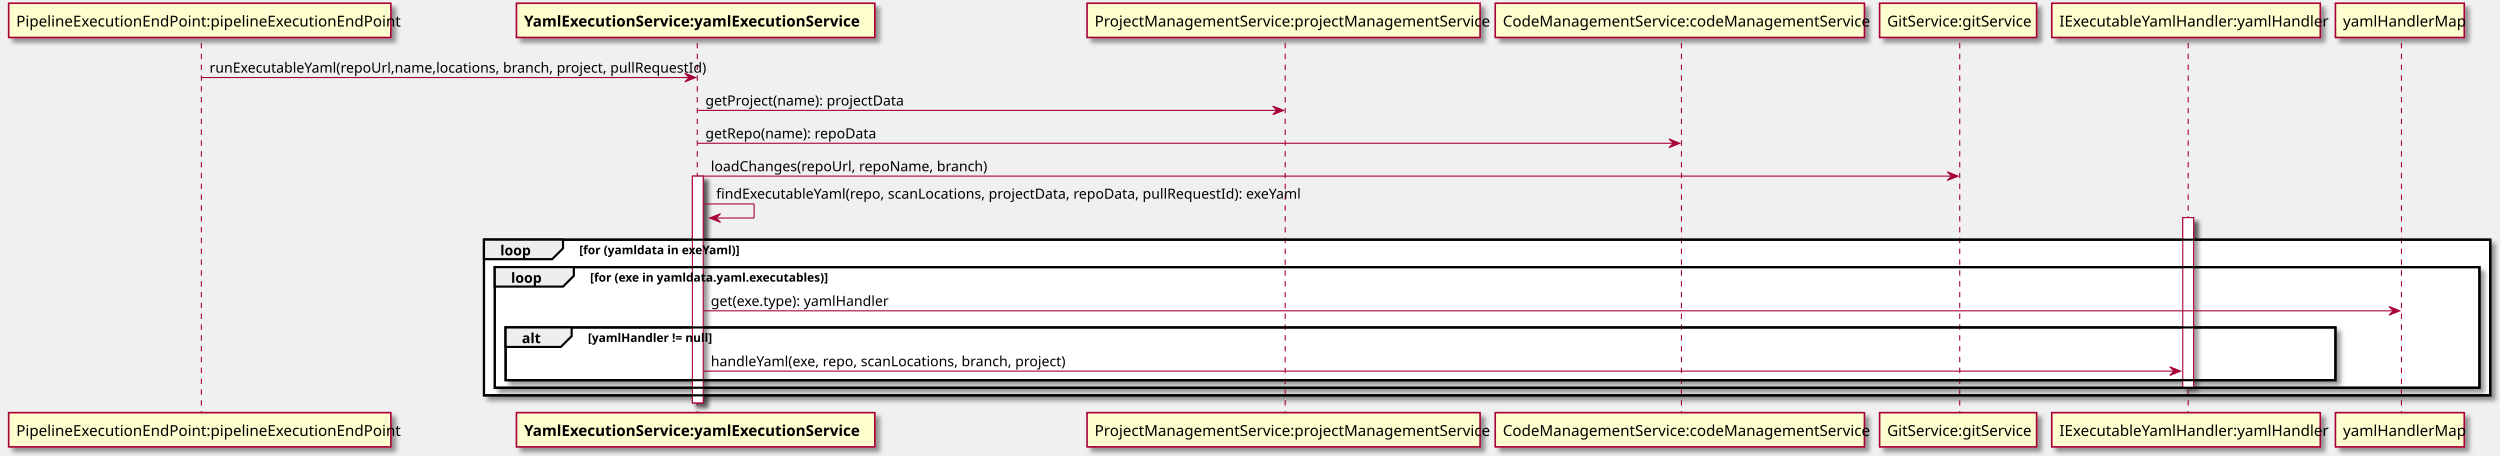
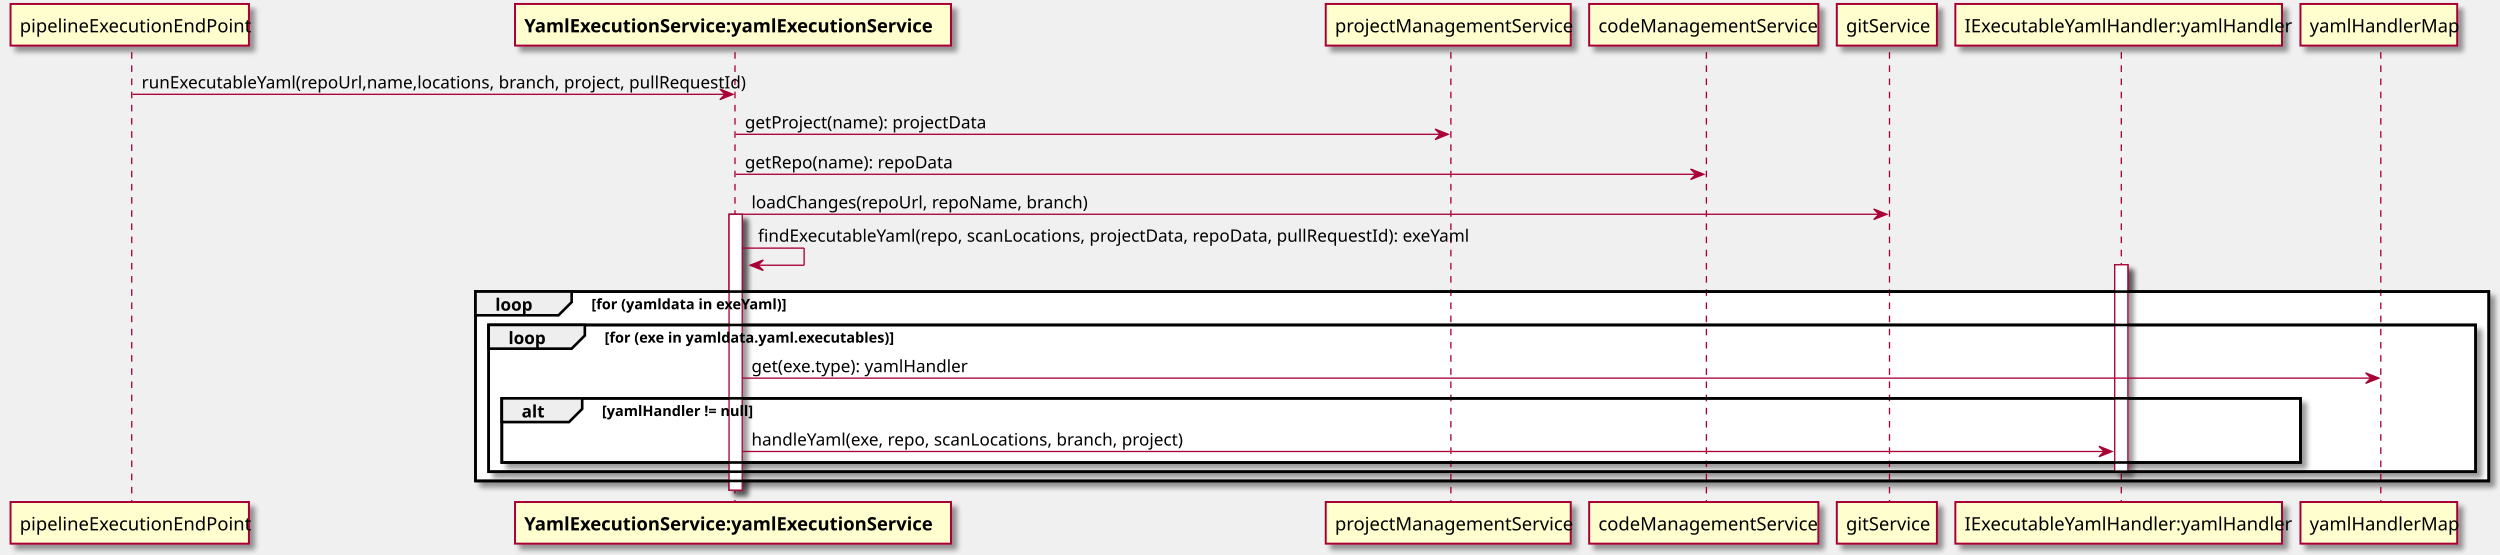
- <svg xmlns="http://www.w3.org/2000/svg" contentScriptType="application/ecmascript" contentStyleType="text/css" height="421px" preserveAspectRatio="none" style="width:2309px;height:421px;" version="1.1" viewBox="0 0 2309 421" width="2309px" zoomAndPan="magnify">
+ <svg xmlns="http://www.w3.org/2000/svg" contentScriptType="application/ecmascript" contentStyleType="text/css" height="421px" preserveAspectRatio="none" style="width:1898px;height:421px;" version="1.1" viewBox="0 0 1898 421" width="1898px" zoomAndPan="magnify">
  <defs>
-     <filter height="300%" id="fuw5o48" width="300%" x="-1" y="-1">
+     <filter height="300%" id="fx7afgg" width="300%" x="-1" y="-1">
      <feGaussianBlur result="blurOut" stdDeviation="2.0" />
      <feColorMatrix in="blurOut" result="blurOut2" type="matrix" values="0 0 0 0 0 0 0 0 0 0 0 0 0 0 0 0 0 0 .4 0" />
      <feOffset dx="4.0" dy="4.0" in="blurOut2" result="blurOut3" />
      <feBlend in="SourceGraphic" in2="blurOut3" mode="normal" />
    </filter>
  </defs>
  <g>
-     <rect fill="#FFFFFF" filter="url(#fuw5o48)" height="209.461" style="stroke: #A80036; stroke-width: 1.0;" width="10" x="639.5" y="162.664" />
-     <rect fill="#FFFFFF" filter="url(#fuw5o48)" height="157.109" style="stroke: #A80036; stroke-width: 1.0;" width="10" x="2016" y="201.016" />
-     <rect fill="#FFFFFF" filter="url(#fuw5o48)" height="143.758" style="stroke: #000000; stroke-width: 2.0;" width="1853" x="447" y="221.367" />
-     <rect fill="#FFFFFF" filter="url(#fuw5o48)" height="111.406" style="stroke: #000000; stroke-width: 2.0;" width="1833" x="457" y="246.719" />
-     <rect fill="#FFFFFF" filter="url(#fuw5o48)" height="48.703" style="stroke: #000000; stroke-width: 2.0;" width="1690" x="467" y="302.422" />
-     <line style="stroke: #A80036; stroke-width: 1.0; stroke-dasharray: 5.0,5.0;" x1="186" x2="186" y1="39.609" y2="382.125" />
-     <line style="stroke: #A80036; stroke-width: 1.0; stroke-dasharray: 5.0,5.0;" x1="644" x2="644" y1="39.609" y2="382.125" />
-     <line style="stroke: #A80036; stroke-width: 1.0; stroke-dasharray: 5.0,5.0;" x1="1187" x2="1187" y1="39.609" y2="382.125" />
-     <line style="stroke: #A80036; stroke-width: 1.0; stroke-dasharray: 5.0,5.0;" x1="1553" x2="1553" y1="39.609" y2="382.125" />
-     <line style="stroke: #A80036; stroke-width: 1.0; stroke-dasharray: 5.0,5.0;" x1="1810" x2="1810" y1="39.609" y2="382.125" />
-     <line style="stroke: #A80036; stroke-width: 1.0; stroke-dasharray: 5.0,5.0;" x1="2021" x2="2021" y1="39.609" y2="382.125" />
-     <line style="stroke: #A80036; stroke-width: 1.0; stroke-dasharray: 5.0,5.0;" x1="2218" x2="2218" y1="39.609" y2="382.125" />
-     <rect fill="#FEFECE" filter="url(#fuw5o48)" height="31.609" style="stroke: #A80036; stroke-width: 1.5;" width="353" x="8" y="3" />
-     <text fill="#000000" font-family="sans-serif" font-size="14" lengthAdjust="spacingAndGlyphs" textLength="339" x="15" y="24.533">PipelineExecutionEndPoint:pipelineExecutionEndPoint</text>
-     <rect fill="#FEFECE" filter="url(#fuw5o48)" height="31.609" style="stroke: #A80036; stroke-width: 1.5;" width="353" x="8" y="381.125" />
-     <text fill="#000000" font-family="sans-serif" font-size="14" lengthAdjust="spacingAndGlyphs" textLength="339" x="15" y="402.658">PipelineExecutionEndPoint:pipelineExecutionEndPoint</text>
-     <rect fill="#FEFECE" filter="url(#fuw5o48)" height="31.609" style="stroke: #A80036; stroke-width: 1.5;" width="331" x="477" y="3" />
-     <text fill="#000000" font-family="sans-serif" font-size="14" font-weight="bold" lengthAdjust="spacingAndGlyphs" textLength="317" x="484" y="24.533">YamlExecutionService:yamlExecutionService</text>
-     <rect fill="#FEFECE" filter="url(#fuw5o48)" height="31.609" style="stroke: #A80036; stroke-width: 1.5;" width="331" x="477" y="381.125" />
-     <text fill="#000000" font-family="sans-serif" font-size="14" font-weight="bold" lengthAdjust="spacingAndGlyphs" textLength="317" x="484" y="402.658">YamlExecutionService:yamlExecutionService</text>
-     <rect fill="#FEFECE" filter="url(#fuw5o48)" height="31.609" style="stroke: #A80036; stroke-width: 1.5;" width="363" x="1004" y="3" />
-     <text fill="#000000" font-family="sans-serif" font-size="14" lengthAdjust="spacingAndGlyphs" textLength="349" x="1011" y="24.533">ProjectManagementService:projectManagementService</text>
-     <rect fill="#FEFECE" filter="url(#fuw5o48)" height="31.609" style="stroke: #A80036; stroke-width: 1.5;" width="363" x="1004" y="381.125" />
-     <text fill="#000000" font-family="sans-serif" font-size="14" lengthAdjust="spacingAndGlyphs" textLength="349" x="1011" y="402.658">ProjectManagementService:projectManagementService</text>
-     <rect fill="#FEFECE" filter="url(#fuw5o48)" height="31.609" style="stroke: #A80036; stroke-width: 1.5;" width="341" x="1381" y="3" />
-     <text fill="#000000" font-family="sans-serif" font-size="14" lengthAdjust="spacingAndGlyphs" textLength="327" x="1388" y="24.533">CodeManagementService:codeManagementService</text>
-     <rect fill="#FEFECE" filter="url(#fuw5o48)" height="31.609" style="stroke: #A80036; stroke-width: 1.5;" width="341" x="1381" y="381.125" />
-     <text fill="#000000" font-family="sans-serif" font-size="14" lengthAdjust="spacingAndGlyphs" textLength="327" x="1388" y="402.658">CodeManagementService:codeManagementService</text>
-     <rect fill="#FEFECE" filter="url(#fuw5o48)" height="31.609" style="stroke: #A80036; stroke-width: 1.5;" width="145" x="1736" y="3" />
-     <text fill="#000000" font-family="sans-serif" font-size="14" lengthAdjust="spacingAndGlyphs" textLength="131" x="1743" y="24.533">GitService:gitService</text>
-     <rect fill="#FEFECE" filter="url(#fuw5o48)" height="31.609" style="stroke: #A80036; stroke-width: 1.5;" width="145" x="1736" y="381.125" />
-     <text fill="#000000" font-family="sans-serif" font-size="14" lengthAdjust="spacingAndGlyphs" textLength="131" x="1743" y="402.658">GitService:gitService</text>
-     <rect fill="#FEFECE" filter="url(#fuw5o48)" height="31.609" style="stroke: #A80036; stroke-width: 1.5;" width="248" x="1895" y="3" />
-     <text fill="#000000" font-family="sans-serif" font-size="14" lengthAdjust="spacingAndGlyphs" textLength="234" x="1902" y="24.533">IExecutableYamlHandler:yamlHandler</text>
-     <rect fill="#FEFECE" filter="url(#fuw5o48)" height="31.609" style="stroke: #A80036; stroke-width: 1.5;" width="248" x="1895" y="381.125" />
-     <text fill="#000000" font-family="sans-serif" font-size="14" lengthAdjust="spacingAndGlyphs" textLength="234" x="1902" y="402.658">IExecutableYamlHandler:yamlHandler</text>
-     <rect fill="#FEFECE" filter="url(#fuw5o48)" height="31.609" style="stroke: #A80036; stroke-width: 1.5;" width="119" x="2157" y="3" />
-     <text fill="#000000" font-family="sans-serif" font-size="14" lengthAdjust="spacingAndGlyphs" textLength="105" x="2164" y="24.533">yamlHandlerMap</text>
-     <rect fill="#FEFECE" filter="url(#fuw5o48)" height="31.609" style="stroke: #A80036; stroke-width: 1.5;" width="119" x="2157" y="381.125" />
-     <text fill="#000000" font-family="sans-serif" font-size="14" lengthAdjust="spacingAndGlyphs" textLength="105" x="2164" y="402.658">yamlHandlerMap</text>
-     <rect fill="#FFFFFF" filter="url(#fuw5o48)" height="209.461" style="stroke: #A80036; stroke-width: 1.0;" width="10" x="639.5" y="162.664" />
-     <rect fill="#FFFFFF" filter="url(#fuw5o48)" height="157.109" style="stroke: #A80036; stroke-width: 1.0;" width="10" x="2016" y="201.016" />
-     <polygon fill="#A80036" points="632.5,67.609,642.5,71.609,632.5,75.609,636.5,71.609" style="stroke: #A80036; stroke-width: 1.0;" />
-     <line style="stroke: #A80036; stroke-width: 1.0;" x1="186.5" x2="638.5" y1="71.609" y2="71.609" />
-     <text fill="#000000" font-family="sans-serif" font-size="13" lengthAdjust="spacingAndGlyphs" textLength="434" x="193.5" y="67.105">runExecutableYaml(repoUrl,name,locations, branch, project, pullRequestId)</text>
-     <polygon fill="#A80036" points="1175.5,97.961,1185.5,101.961,1175.5,105.961,1179.5,101.961" style="stroke: #A80036; stroke-width: 1.0;" />
-     <line style="stroke: #A80036; stroke-width: 1.0;" x1="644.5" x2="1181.5" y1="101.961" y2="101.961" />
-     <text fill="#000000" font-family="sans-serif" font-size="13" lengthAdjust="spacingAndGlyphs" textLength="173" x="651.5" y="97.456">getProject(name): projectData</text>
-     <polygon fill="#A80036" points="1541.5,128.312,1551.5,132.312,1541.5,136.312,1545.5,132.312" style="stroke: #A80036; stroke-width: 1.0;" />
-     <line style="stroke: #A80036; stroke-width: 1.0;" x1="644.5" x2="1547.5" y1="132.312" y2="132.312" />
-     <text fill="#000000" font-family="sans-serif" font-size="13" lengthAdjust="spacingAndGlyphs" textLength="148" x="651.5" y="127.808">getRepo(name): repoData</text>
-     <polygon fill="#A80036" points="1798.5,158.664,1808.5,162.664,1798.5,166.664,1802.5,162.664" style="stroke: #A80036; stroke-width: 1.0;" />
-     <line style="stroke: #A80036; stroke-width: 1.0;" x1="649.5" x2="1804.5" y1="162.664" y2="162.664" />
-     <text fill="#000000" font-family="sans-serif" font-size="13" lengthAdjust="spacingAndGlyphs" textLength="238" x="656.5" y="158.159">loadChanges(repoUrl, repoName, branch)</text>
-     <line style="stroke: #A80036; stroke-width: 1.0;" x1="649.5" x2="696.5" y1="188.367" y2="188.367" />
-     <line style="stroke: #A80036; stroke-width: 1.0;" x1="696.5" x2="696.5" y1="188.367" y2="201.367" />
-     <line style="stroke: #A80036; stroke-width: 1.0;" x1="655.5" x2="696.5" y1="201.367" y2="201.367" />
-     <polygon fill="#A80036" points="665.5,197.367,655.5,201.367,665.5,205.367,661.5,201.367" style="stroke: #A80036; stroke-width: 1.0;" />
-     <text fill="#000000" font-family="sans-serif" font-size="13" lengthAdjust="spacingAndGlyphs" textLength="519" x="661.5" y="183.511">findExecutableYaml(repo, scanLocations, projectData, repoData, pullRequestId): exeYaml</text>
-     <rect fill="none" height="143.758" style="stroke: #000000; stroke-width: 2.0;" width="1853" x="447" y="221.367" />
-     <polygon fill="#EEEEEE" points="447,221.367,520,221.367,520,229.367,510,239.367,447,239.367,447,221.367" style="stroke: #000000; stroke-width: 2.0;" />
-     <text fill="#000000" font-family="sans-serif" font-size="13" font-weight="bold" lengthAdjust="spacingAndGlyphs" textLength="28" x="462" y="235.862">loop</text>
-     <text fill="#000000" font-family="sans-serif" font-size="11" font-weight="bold" lengthAdjust="spacingAndGlyphs" textLength="147" x="535" y="234.786">[for (yamldata in exeYaml)]</text>
-     <rect fill="none" height="111.406" style="stroke: #000000; stroke-width: 2.0;" width="1833" x="457" y="246.719" />
-     <polygon fill="#EEEEEE" points="457,246.719,530,246.719,530,254.719,520,264.719,457,264.719,457,246.719" style="stroke: #000000; stroke-width: 2.0;" />
-     <text fill="#000000" font-family="sans-serif" font-size="13" font-weight="bold" lengthAdjust="spacingAndGlyphs" textLength="28" x="472" y="261.214">loop</text>
-     <text fill="#000000" font-family="sans-serif" font-size="11" font-weight="bold" lengthAdjust="spacingAndGlyphs" textLength="219" x="545" y="260.138">[for (exe in yamldata.yaml.executables)]</text>
-     <polygon fill="#A80036" points="2206.5,283.07,2216.5,287.07,2206.5,291.07,2210.5,287.07" style="stroke: #A80036; stroke-width: 1.0;" />
-     <line style="stroke: #A80036; stroke-width: 1.0;" x1="649.5" x2="2212.5" y1="287.07" y2="287.07" />
-     <text fill="#000000" font-family="sans-serif" font-size="13" lengthAdjust="spacingAndGlyphs" textLength="156" x="656.5" y="282.565">get(exe.type): yamlHandler</text>
-     <rect fill="none" height="48.703" style="stroke: #000000; stroke-width: 2.0;" width="1690" x="467" y="302.422" />
-     <polygon fill="#EEEEEE" points="467,302.422,528,302.422,528,310.422,518,320.422,467,320.422,467,302.422" style="stroke: #000000; stroke-width: 2.0;" />
-     <text fill="#000000" font-family="sans-serif" font-size="13" font-weight="bold" lengthAdjust="spacingAndGlyphs" textLength="16" x="482" y="316.917">alt</text>
-     <text fill="#000000" font-family="sans-serif" font-size="11" font-weight="bold" lengthAdjust="spacingAndGlyphs" textLength="111" x="543" y="315.841">[yamlHandler != null]</text>
-     <polygon fill="#A80036" points="2004,338.773,2014,342.773,2004,346.773,2008,342.773" style="stroke: #A80036; stroke-width: 1.0;" />
-     <line style="stroke: #A80036; stroke-width: 1.0;" x1="649.5" x2="2010" y1="342.773" y2="342.773" />
-     <text fill="#000000" font-family="sans-serif" font-size="13" lengthAdjust="spacingAndGlyphs" textLength="316" x="656.5" y="338.269">handleYaml(exe, repo, scanLocations, branch, project)</text>
+     <rect fill="#FFFFFF" filter="url(#fx7afgg)" height="209.461" style="stroke: #A80036; stroke-width: 1.0;" width="10" x="553.5" y="162.664" />
+     <rect fill="#FFFFFF" filter="url(#fx7afgg)" height="157.109" style="stroke: #A80036; stroke-width: 1.0;" width="10" x="1605.5" y="201.016" />
+     <rect fill="#FFFFFF" filter="url(#fx7afgg)" height="143.758" style="stroke: #000000; stroke-width: 2.0;" width="1528.5" x="361" y="221.367" />
+     <rect fill="#FFFFFF" filter="url(#fx7afgg)" height="111.406" style="stroke: #000000; stroke-width: 2.0;" width="1508.5" x="371" y="246.719" />
+     <rect fill="#FFFFFF" filter="url(#fx7afgg)" height="48.703" style="stroke: #000000; stroke-width: 2.0;" width="1365.5" x="381" y="302.422" />
+     <line style="stroke: #A80036; stroke-width: 1.0; stroke-dasharray: 5.0,5.0;" x1="100" x2="100" y1="39.609" y2="382.125" />
+     <line style="stroke: #A80036; stroke-width: 1.0; stroke-dasharray: 5.0,5.0;" x1="558" x2="558" y1="39.609" y2="382.125" />
+     <line style="stroke: #A80036; stroke-width: 1.0; stroke-dasharray: 5.0,5.0;" x1="1101.5" x2="1101.5" y1="39.609" y2="382.125" />
+     <line style="stroke: #A80036; stroke-width: 1.0; stroke-dasharray: 5.0,5.0;" x1="1295.5" x2="1295.5" y1="39.609" y2="382.125" />
+     <line style="stroke: #A80036; stroke-width: 1.0; stroke-dasharray: 5.0,5.0;" x1="1434.5" x2="1434.5" y1="39.609" y2="382.125" />
+     <line style="stroke: #A80036; stroke-width: 1.0; stroke-dasharray: 5.0,5.0;" x1="1610.5" x2="1610.5" y1="39.609" y2="382.125" />
+     <line style="stroke: #A80036; stroke-width: 1.0; stroke-dasharray: 5.0,5.0;" x1="1807.5" x2="1807.5" y1="39.609" y2="382.125" />
+     <rect fill="#FEFECE" filter="url(#fx7afgg)" height="31.609" style="stroke: #A80036; stroke-width: 1.5;" width="181" x="8" y="3" />
+     <text fill="#000000" font-family="sans-serif" font-size="14" lengthAdjust="spacingAndGlyphs" textLength="167" x="15" y="24.533">pipelineExecutionEndPoint</text>
+     <rect fill="#FEFECE" filter="url(#fx7afgg)" height="31.609" style="stroke: #A80036; stroke-width: 1.5;" width="181" x="8" y="381.125" />
+     <text fill="#000000" font-family="sans-serif" font-size="14" lengthAdjust="spacingAndGlyphs" textLength="167" x="15" y="402.658">pipelineExecutionEndPoint</text>
+     <rect fill="#FEFECE" filter="url(#fx7afgg)" height="31.609" style="stroke: #A80036; stroke-width: 1.5;" width="331" x="391" y="3" />
+     <text fill="#000000" font-family="sans-serif" font-size="14" font-weight="bold" lengthAdjust="spacingAndGlyphs" textLength="317" x="398" y="24.533">YamlExecutionService:yamlExecutionService</text>
+     <rect fill="#FEFECE" filter="url(#fx7afgg)" height="31.609" style="stroke: #A80036; stroke-width: 1.5;" width="331" x="391" y="381.125" />
+     <text fill="#000000" font-family="sans-serif" font-size="14" font-weight="bold" lengthAdjust="spacingAndGlyphs" textLength="317" x="398" y="402.658">YamlExecutionService:yamlExecutionService</text>
+     <rect fill="#FEFECE" filter="url(#fx7afgg)" height="31.609" style="stroke: #A80036; stroke-width: 1.5;" width="186" x="1006.5" y="3" />
+     <text fill="#000000" font-family="sans-serif" font-size="14" lengthAdjust="spacingAndGlyphs" textLength="172" x="1013.5" y="24.533">projectManagementService</text>
+     <rect fill="#FEFECE" filter="url(#fx7afgg)" height="31.609" style="stroke: #A80036; stroke-width: 1.5;" width="186" x="1006.5" y="381.125" />
+     <text fill="#000000" font-family="sans-serif" font-size="14" lengthAdjust="spacingAndGlyphs" textLength="172" x="1013.5" y="402.658">projectManagementService</text>
+     <rect fill="#FEFECE" filter="url(#fx7afgg)" height="31.609" style="stroke: #A80036; stroke-width: 1.5;" width="174" x="1206.5" y="3" />
+     <text fill="#000000" font-family="sans-serif" font-size="14" lengthAdjust="spacingAndGlyphs" textLength="160" x="1213.5" y="24.533">codeManagementService</text>
+     <rect fill="#FEFECE" filter="url(#fx7afgg)" height="31.609" style="stroke: #A80036; stroke-width: 1.5;" width="174" x="1206.5" y="381.125" />
+     <text fill="#000000" font-family="sans-serif" font-size="14" lengthAdjust="spacingAndGlyphs" textLength="160" x="1213.5" y="402.658">codeManagementService</text>
+     <rect fill="#FEFECE" filter="url(#fx7afgg)" height="31.609" style="stroke: #A80036; stroke-width: 1.5;" width="76" x="1394.5" y="3" />
+     <text fill="#000000" font-family="sans-serif" font-size="14" lengthAdjust="spacingAndGlyphs" textLength="62" x="1401.5" y="24.533">gitService</text>
+     <rect fill="#FEFECE" filter="url(#fx7afgg)" height="31.609" style="stroke: #A80036; stroke-width: 1.5;" width="76" x="1394.5" y="381.125" />
+     <text fill="#000000" font-family="sans-serif" font-size="14" lengthAdjust="spacingAndGlyphs" textLength="62" x="1401.5" y="402.658">gitService</text>
+     <rect fill="#FEFECE" filter="url(#fx7afgg)" height="31.609" style="stroke: #A80036; stroke-width: 1.5;" width="248" x="1484.5" y="3" />
+     <text fill="#000000" font-family="sans-serif" font-size="14" lengthAdjust="spacingAndGlyphs" textLength="234" x="1491.5" y="24.533">IExecutableYamlHandler:yamlHandler</text>
+     <rect fill="#FEFECE" filter="url(#fx7afgg)" height="31.609" style="stroke: #A80036; stroke-width: 1.5;" width="248" x="1484.5" y="381.125" />
+     <text fill="#000000" font-family="sans-serif" font-size="14" lengthAdjust="spacingAndGlyphs" textLength="234" x="1491.5" y="402.658">IExecutableYamlHandler:yamlHandler</text>
+     <rect fill="#FEFECE" filter="url(#fx7afgg)" height="31.609" style="stroke: #A80036; stroke-width: 1.5;" width="119" x="1746.5" y="3" />
+     <text fill="#000000" font-family="sans-serif" font-size="14" lengthAdjust="spacingAndGlyphs" textLength="105" x="1753.5" y="24.533">yamlHandlerMap</text>
+     <rect fill="#FEFECE" filter="url(#fx7afgg)" height="31.609" style="stroke: #A80036; stroke-width: 1.5;" width="119" x="1746.5" y="381.125" />
+     <text fill="#000000" font-family="sans-serif" font-size="14" lengthAdjust="spacingAndGlyphs" textLength="105" x="1753.5" y="402.658">yamlHandlerMap</text>
+     <rect fill="#FFFFFF" filter="url(#fx7afgg)" height="209.461" style="stroke: #A80036; stroke-width: 1.0;" width="10" x="553.5" y="162.664" />
+     <rect fill="#FFFFFF" filter="url(#fx7afgg)" height="157.109" style="stroke: #A80036; stroke-width: 1.0;" width="10" x="1605.5" y="201.016" />
+     <polygon fill="#A80036" points="546.5,67.609,556.5,71.609,546.5,75.609,550.5,71.609" style="stroke: #A80036; stroke-width: 1.0;" />
+     <line style="stroke: #A80036; stroke-width: 1.0;" x1="100.5" x2="552.5" y1="71.609" y2="71.609" />
+     <text fill="#000000" font-family="sans-serif" font-size="13" lengthAdjust="spacingAndGlyphs" textLength="434" x="107.5" y="67.105">runExecutableYaml(repoUrl,name,locations, branch, project, pullRequestId)</text>
+     <polygon fill="#A80036" points="1089.5,97.961,1099.5,101.961,1089.5,105.961,1093.5,101.961" style="stroke: #A80036; stroke-width: 1.0;" />
+     <line style="stroke: #A80036; stroke-width: 1.0;" x1="558.5" x2="1095.5" y1="101.961" y2="101.961" />
+     <text fill="#000000" font-family="sans-serif" font-size="13" lengthAdjust="spacingAndGlyphs" textLength="173" x="565.5" y="97.456">getProject(name): projectData</text>
+     <polygon fill="#A80036" points="1283.5,128.312,1293.5,132.312,1283.5,136.312,1287.5,132.312" style="stroke: #A80036; stroke-width: 1.0;" />
+     <line style="stroke: #A80036; stroke-width: 1.0;" x1="558.5" x2="1289.5" y1="132.312" y2="132.312" />
+     <text fill="#000000" font-family="sans-serif" font-size="13" lengthAdjust="spacingAndGlyphs" textLength="148" x="565.5" y="127.808">getRepo(name): repoData</text>
+     <polygon fill="#A80036" points="1422.5,158.664,1432.5,162.664,1422.5,166.664,1426.5,162.664" style="stroke: #A80036; stroke-width: 1.0;" />
+     <line style="stroke: #A80036; stroke-width: 1.0;" x1="563.5" x2="1428.5" y1="162.664" y2="162.664" />
+     <text fill="#000000" font-family="sans-serif" font-size="13" lengthAdjust="spacingAndGlyphs" textLength="238" x="570.5" y="158.159">loadChanges(repoUrl, repoName, branch)</text>
+     <line style="stroke: #A80036; stroke-width: 1.0;" x1="563.5" x2="610.5" y1="188.367" y2="188.367" />
+     <line style="stroke: #A80036; stroke-width: 1.0;" x1="610.5" x2="610.5" y1="188.367" y2="201.367" />
+     <line style="stroke: #A80036; stroke-width: 1.0;" x1="569.5" x2="610.5" y1="201.367" y2="201.367" />
+     <polygon fill="#A80036" points="579.5,197.367,569.5,201.367,579.5,205.367,575.5,201.367" style="stroke: #A80036; stroke-width: 1.0;" />
+     <text fill="#000000" font-family="sans-serif" font-size="13" lengthAdjust="spacingAndGlyphs" textLength="519" x="575.5" y="183.511">findExecutableYaml(repo, scanLocations, projectData, repoData, pullRequestId): exeYaml</text>
+     <rect fill="none" height="143.758" style="stroke: #000000; stroke-width: 2.0;" width="1528.5" x="361" y="221.367" />
+     <polygon fill="#EEEEEE" points="361,221.367,434,221.367,434,229.367,424,239.367,361,239.367,361,221.367" style="stroke: #000000; stroke-width: 2.0;" />
+     <text fill="#000000" font-family="sans-serif" font-size="13" font-weight="bold" lengthAdjust="spacingAndGlyphs" textLength="28" x="376" y="235.862">loop</text>
+     <text fill="#000000" font-family="sans-serif" font-size="11" font-weight="bold" lengthAdjust="spacingAndGlyphs" textLength="147" x="449" y="234.786">[for (yamldata in exeYaml)]</text>
+     <rect fill="none" height="111.406" style="stroke: #000000; stroke-width: 2.0;" width="1508.5" x="371" y="246.719" />
+     <polygon fill="#EEEEEE" points="371,246.719,444,246.719,444,254.719,434,264.719,371,264.719,371,246.719" style="stroke: #000000; stroke-width: 2.0;" />
+     <text fill="#000000" font-family="sans-serif" font-size="13" font-weight="bold" lengthAdjust="spacingAndGlyphs" textLength="28" x="386" y="261.214">loop</text>
+     <text fill="#000000" font-family="sans-serif" font-size="11" font-weight="bold" lengthAdjust="spacingAndGlyphs" textLength="219" x="459" y="260.138">[for (exe in yamldata.yaml.executables)]</text>
+     <polygon fill="#A80036" points="1796,283.07,1806,287.07,1796,291.07,1800,287.07" style="stroke: #A80036; stroke-width: 1.0;" />
+     <line style="stroke: #A80036; stroke-width: 1.0;" x1="563.5" x2="1802" y1="287.07" y2="287.07" />
+     <text fill="#000000" font-family="sans-serif" font-size="13" lengthAdjust="spacingAndGlyphs" textLength="156" x="570.5" y="282.565">get(exe.type): yamlHandler</text>
+     <rect fill="none" height="48.703" style="stroke: #000000; stroke-width: 2.0;" width="1365.5" x="381" y="302.422" />
+     <polygon fill="#EEEEEE" points="381,302.422,442,302.422,442,310.422,432,320.422,381,320.422,381,302.422" style="stroke: #000000; stroke-width: 2.0;" />
+     <text fill="#000000" font-family="sans-serif" font-size="13" font-weight="bold" lengthAdjust="spacingAndGlyphs" textLength="16" x="396" y="316.917">alt</text>
+     <text fill="#000000" font-family="sans-serif" font-size="11" font-weight="bold" lengthAdjust="spacingAndGlyphs" textLength="111" x="457" y="315.841">[yamlHandler != null]</text>
+     <polygon fill="#A80036" points="1593.5,338.773,1603.5,342.773,1593.5,346.773,1597.5,342.773" style="stroke: #A80036; stroke-width: 1.0;" />
+     <line style="stroke: #A80036; stroke-width: 1.0;" x1="563.5" x2="1599.5" y1="342.773" y2="342.773" />
+     <text fill="#000000" font-family="sans-serif" font-size="13" lengthAdjust="spacingAndGlyphs" textLength="316" x="570.5" y="338.269">handleYaml(exe, repo, scanLocations, branch, project)</text>
  </g>
</svg>
